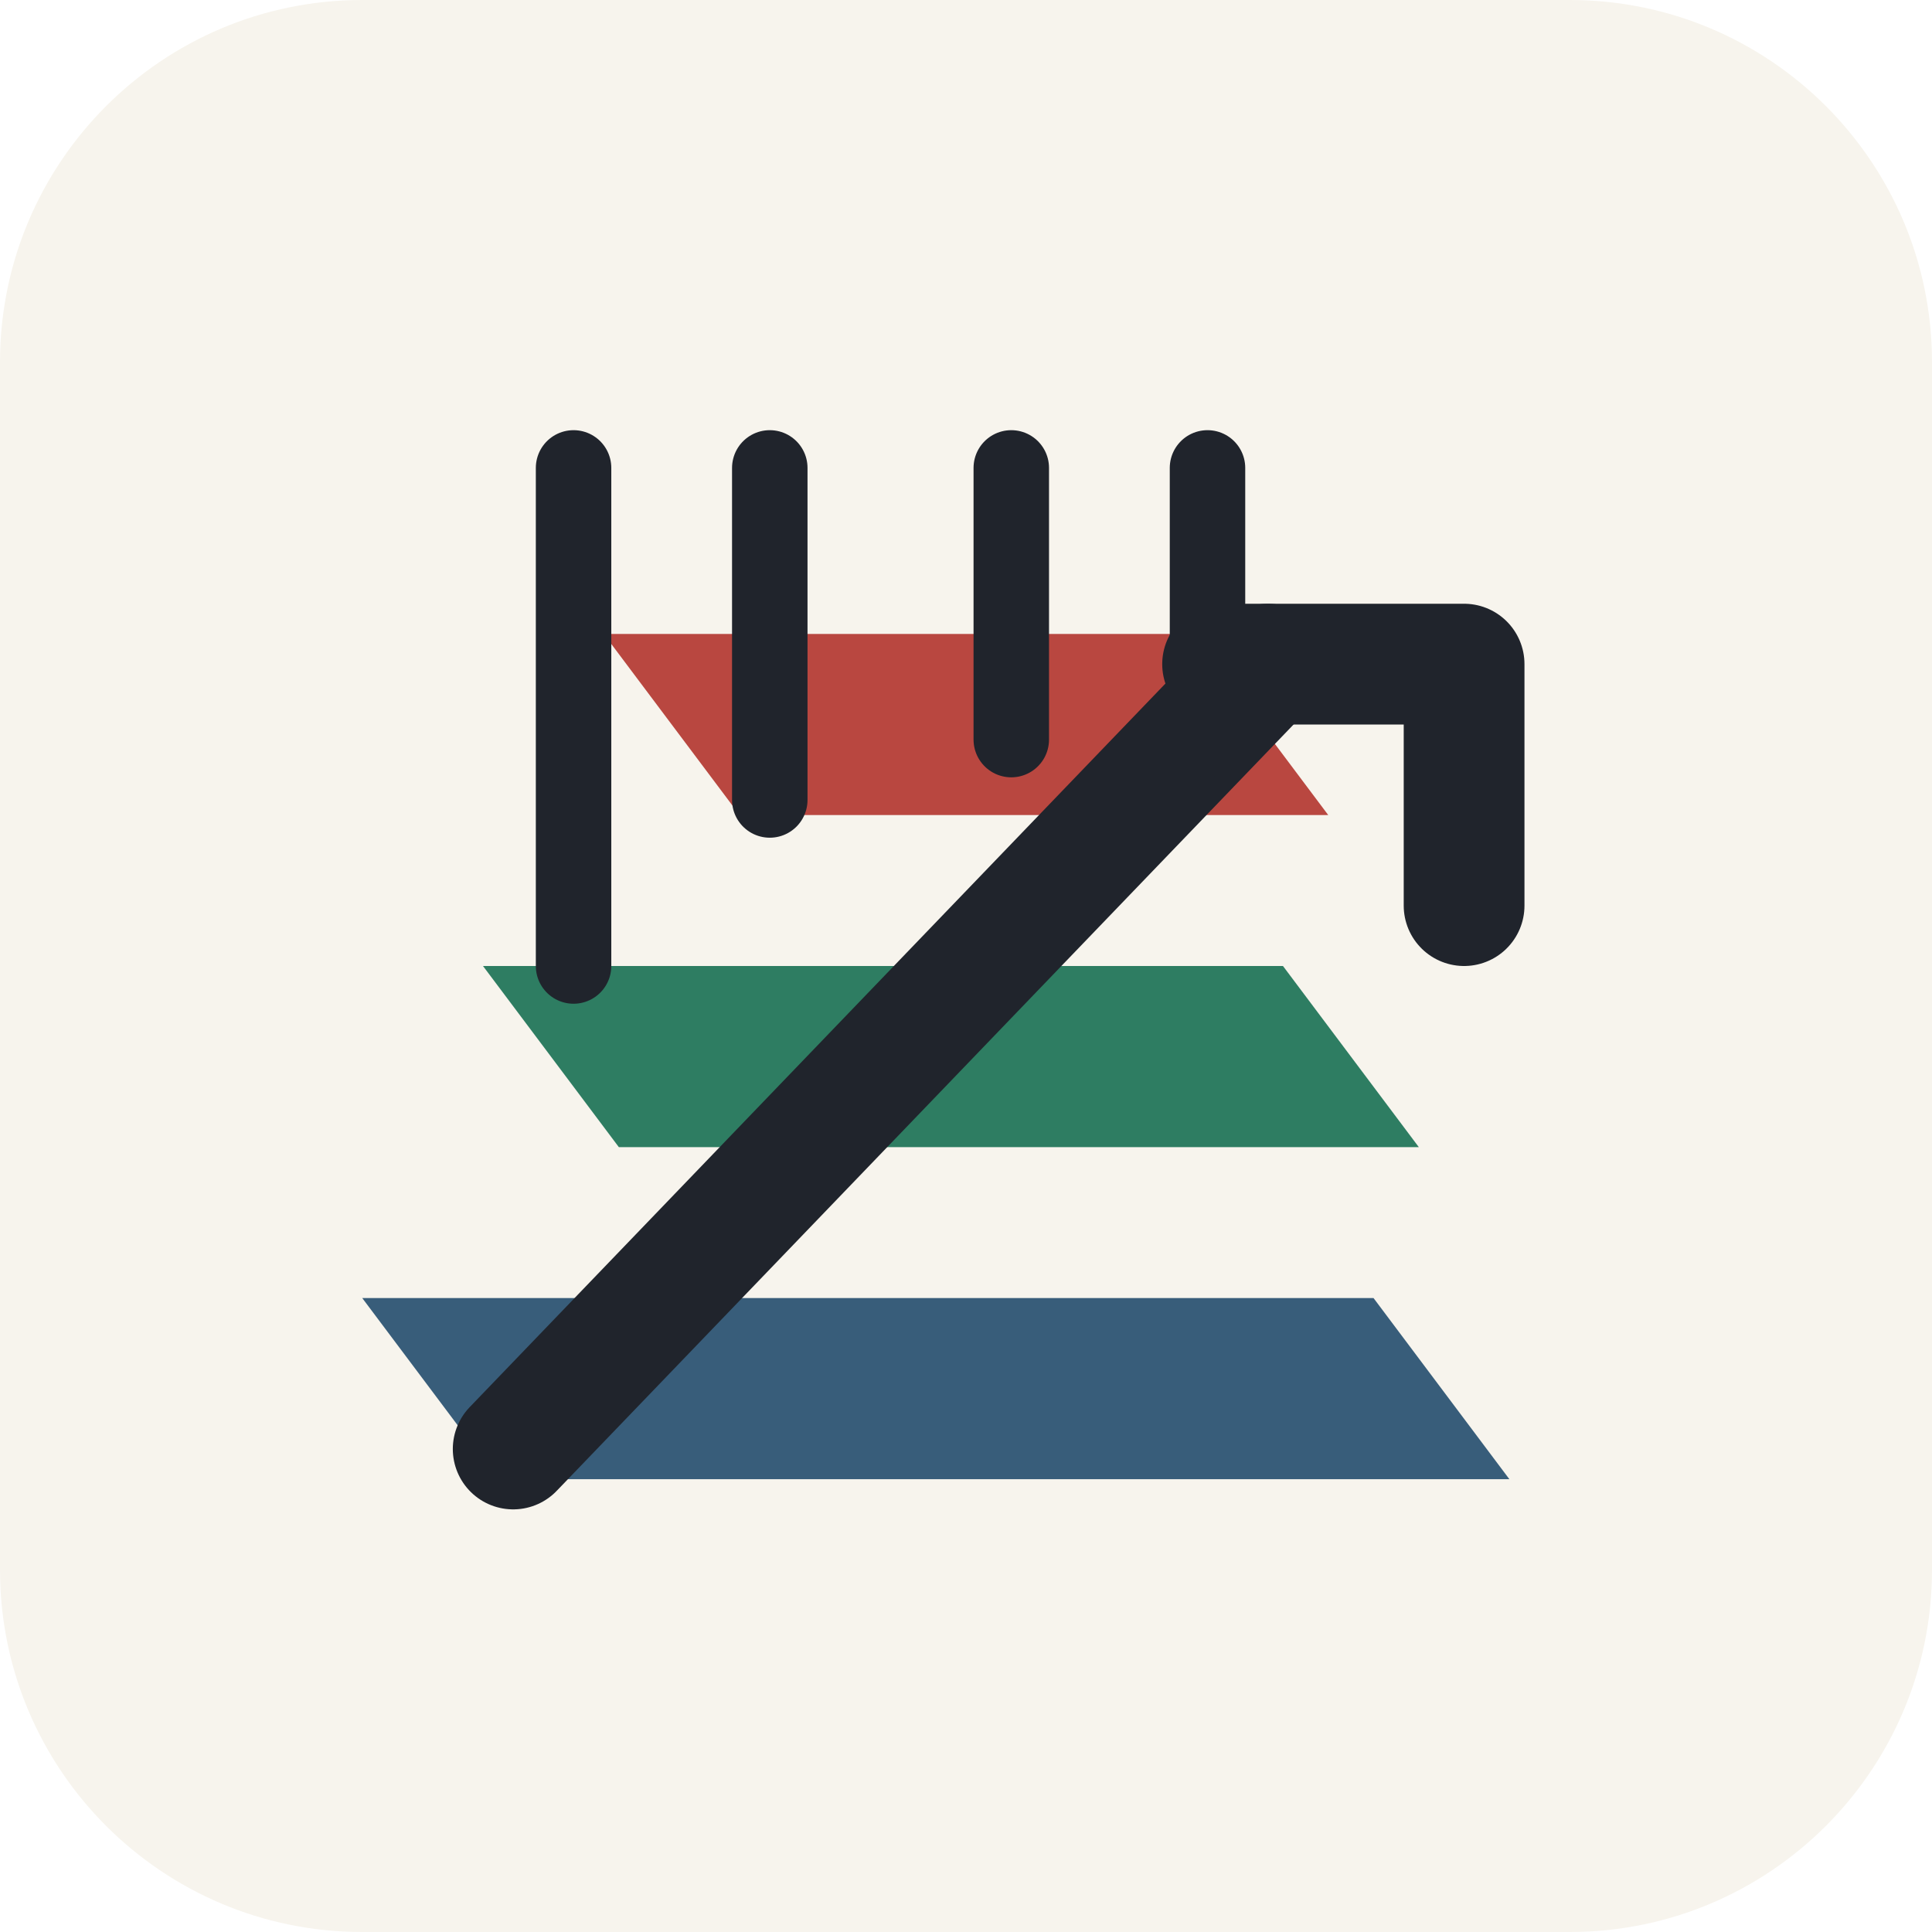
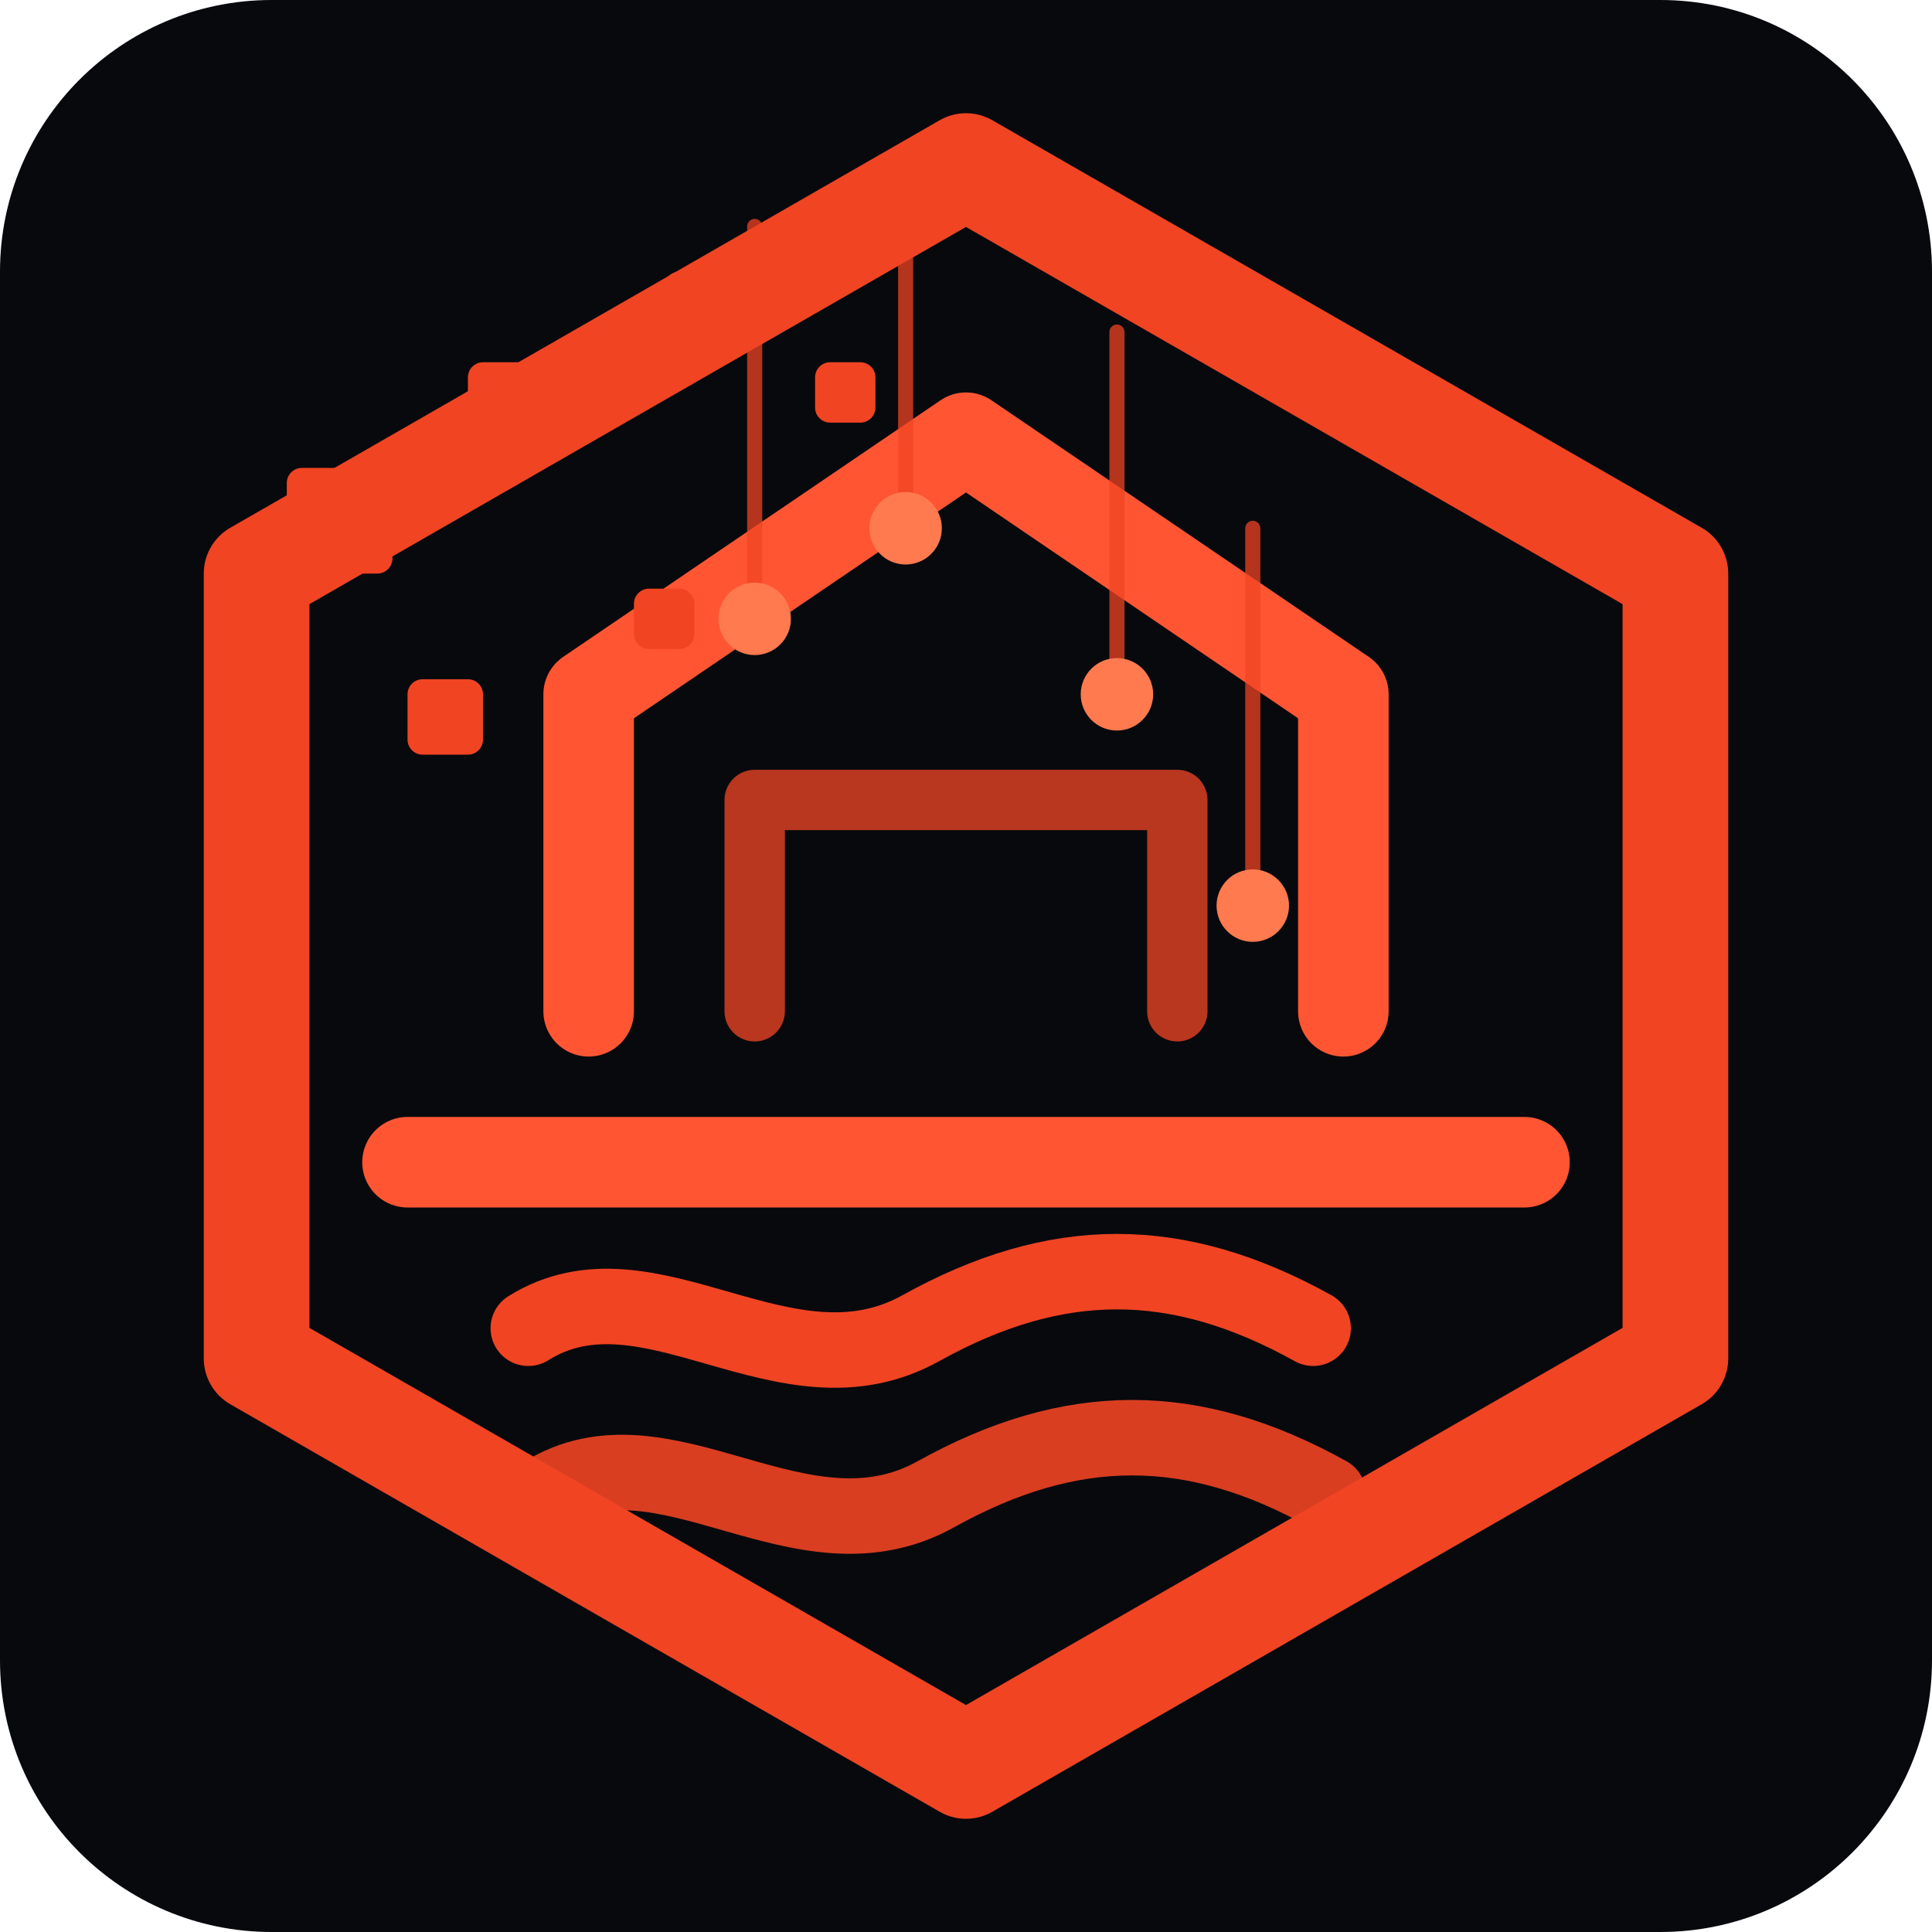
<svg xmlns="http://www.w3.org/2000/svg" viewBox="0 0 128 128" role="img" aria-labelledby="title desc">
-   <rect width="128" height="128" rx="24" fill="#F7F4ED" />
-   <path d="M24 86h67l9 12H33l-9-12Z" fill="#385D7A" />
-   <path d="M32 64h53l9 12H41l-9-12Z" fill="#2E7D62" />
-   <path d="M40 42h39l9 12H49l-9-12Z" fill="#B94740" />
-   <path d="M34 96 84 44" fill="none" stroke="#20242C" stroke-width="8" stroke-linecap="round" />
-   <path d="M81 44h16v16" fill="none" stroke="#20242C" stroke-width="8" stroke-linecap="round" stroke-linejoin="round" />
-   <path d="M38 31v33M51 31v22M67 31v18M80 31v18" stroke="#20242C" stroke-width="5" stroke-linecap="round" />
+   <rect width="128" height="128" rx="18" fill="#07090D" />
+   <path d="M64 11 111 38v52l-47 27-47-27V38L64 11Z" fill="none" stroke="#F04423" stroke-width="7" stroke-linejoin="round" />
+   <path d="M39 67V46l25-17 25 17v21" fill="none" stroke="#FF5533" stroke-width="6" stroke-linecap="round" stroke-linejoin="round" />
+   <path d="M50 67V53h28v14" fill="none" stroke="#B9361F" stroke-width="4" stroke-linecap="round" stroke-linejoin="round" />
+   <path d="M27 77h74" stroke="#FF5533" stroke-width="6" stroke-linecap="round" />
+   <path d="M35 88c8-5 17 5 26 0s17-5 26 0" fill="none" stroke="#F04423" stroke-width="5" stroke-linecap="round" />
+   <path d="M36 99c8-5 17 5 26 0s17-5 26 0" fill="none" stroke="#F04423" stroke-width="5" stroke-linecap="round" opacity=".9" />
+   <g fill="#F04423">
+     <rect x="19" y="31" width="7" height="7" rx="1" />
+     <rect x="31" y="24" width="6" height="6" rx="1" />
+     <rect x="44" y="18" width="5" height="5" rx="1" />
+     <rect x="27" y="45" width="5" height="5" rx="1" />
+     <rect x="42" y="39" width="4" height="4" rx="1" />
+     <rect x="54" y="24" width="4" height="4" rx="1" />
+   </g>
+   <g stroke="#F04423" stroke-linecap="round" opacity=".74">
+     <path d="M50 15v26" />
+     <path d="M60 16v19" />
+     <path d="M74 22v24" />
+     <path d="M83 35v25" />
+   </g>
+   <circle cx="50" cy="41" r="2.4" fill="#FF7A4F" />
+   <circle cx="60" cy="35" r="2.4" fill="#FF7A4F" />
+   <circle cx="74" cy="46" r="2.4" fill="#FF7A4F" />
+   <circle cx="83" cy="60" r="2.4" fill="#FF7A4F" />
</svg>
